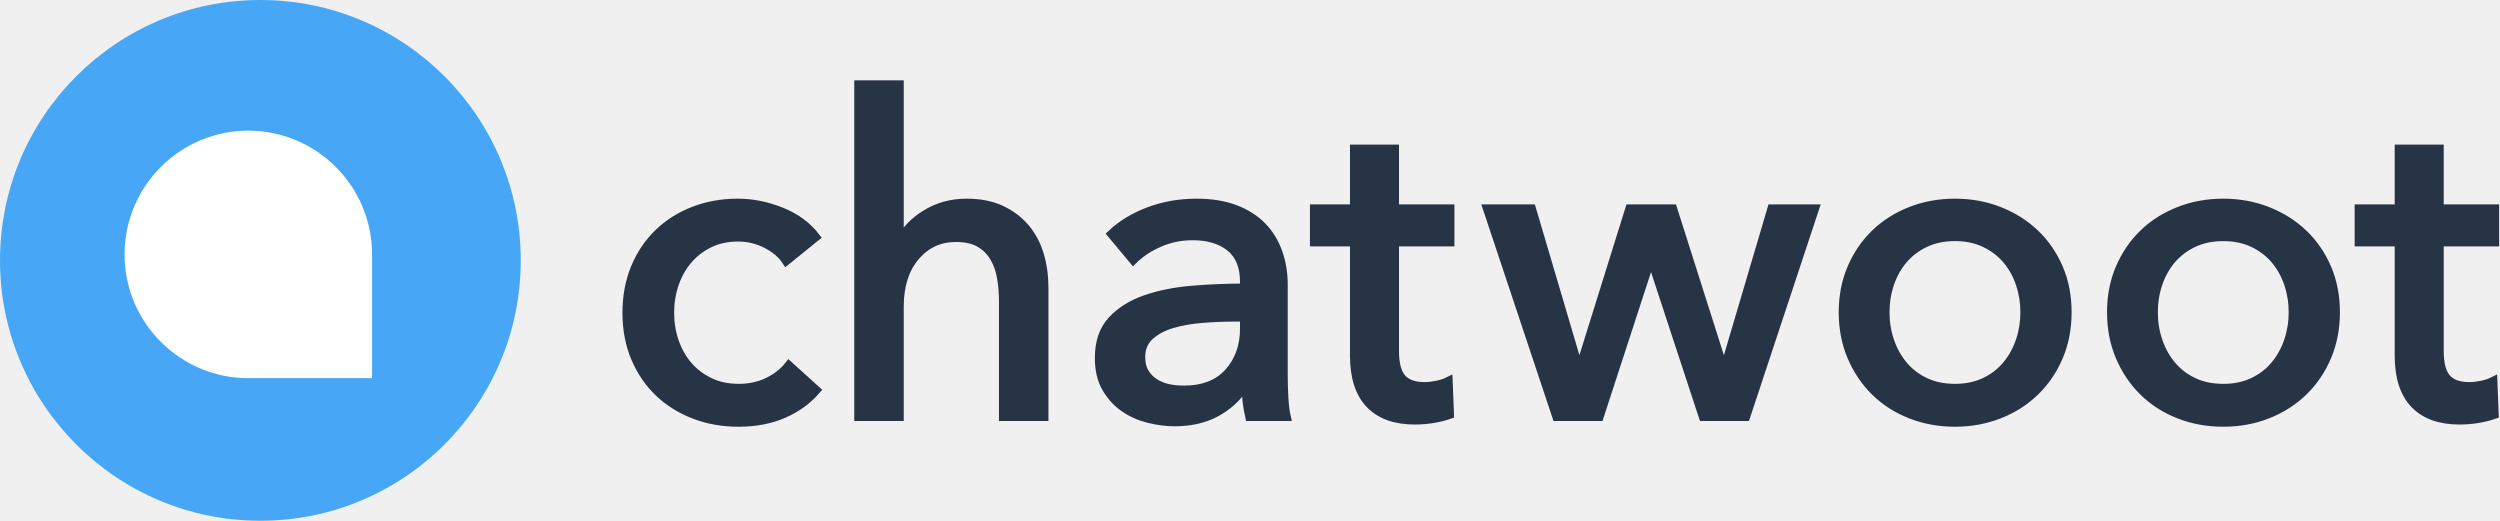
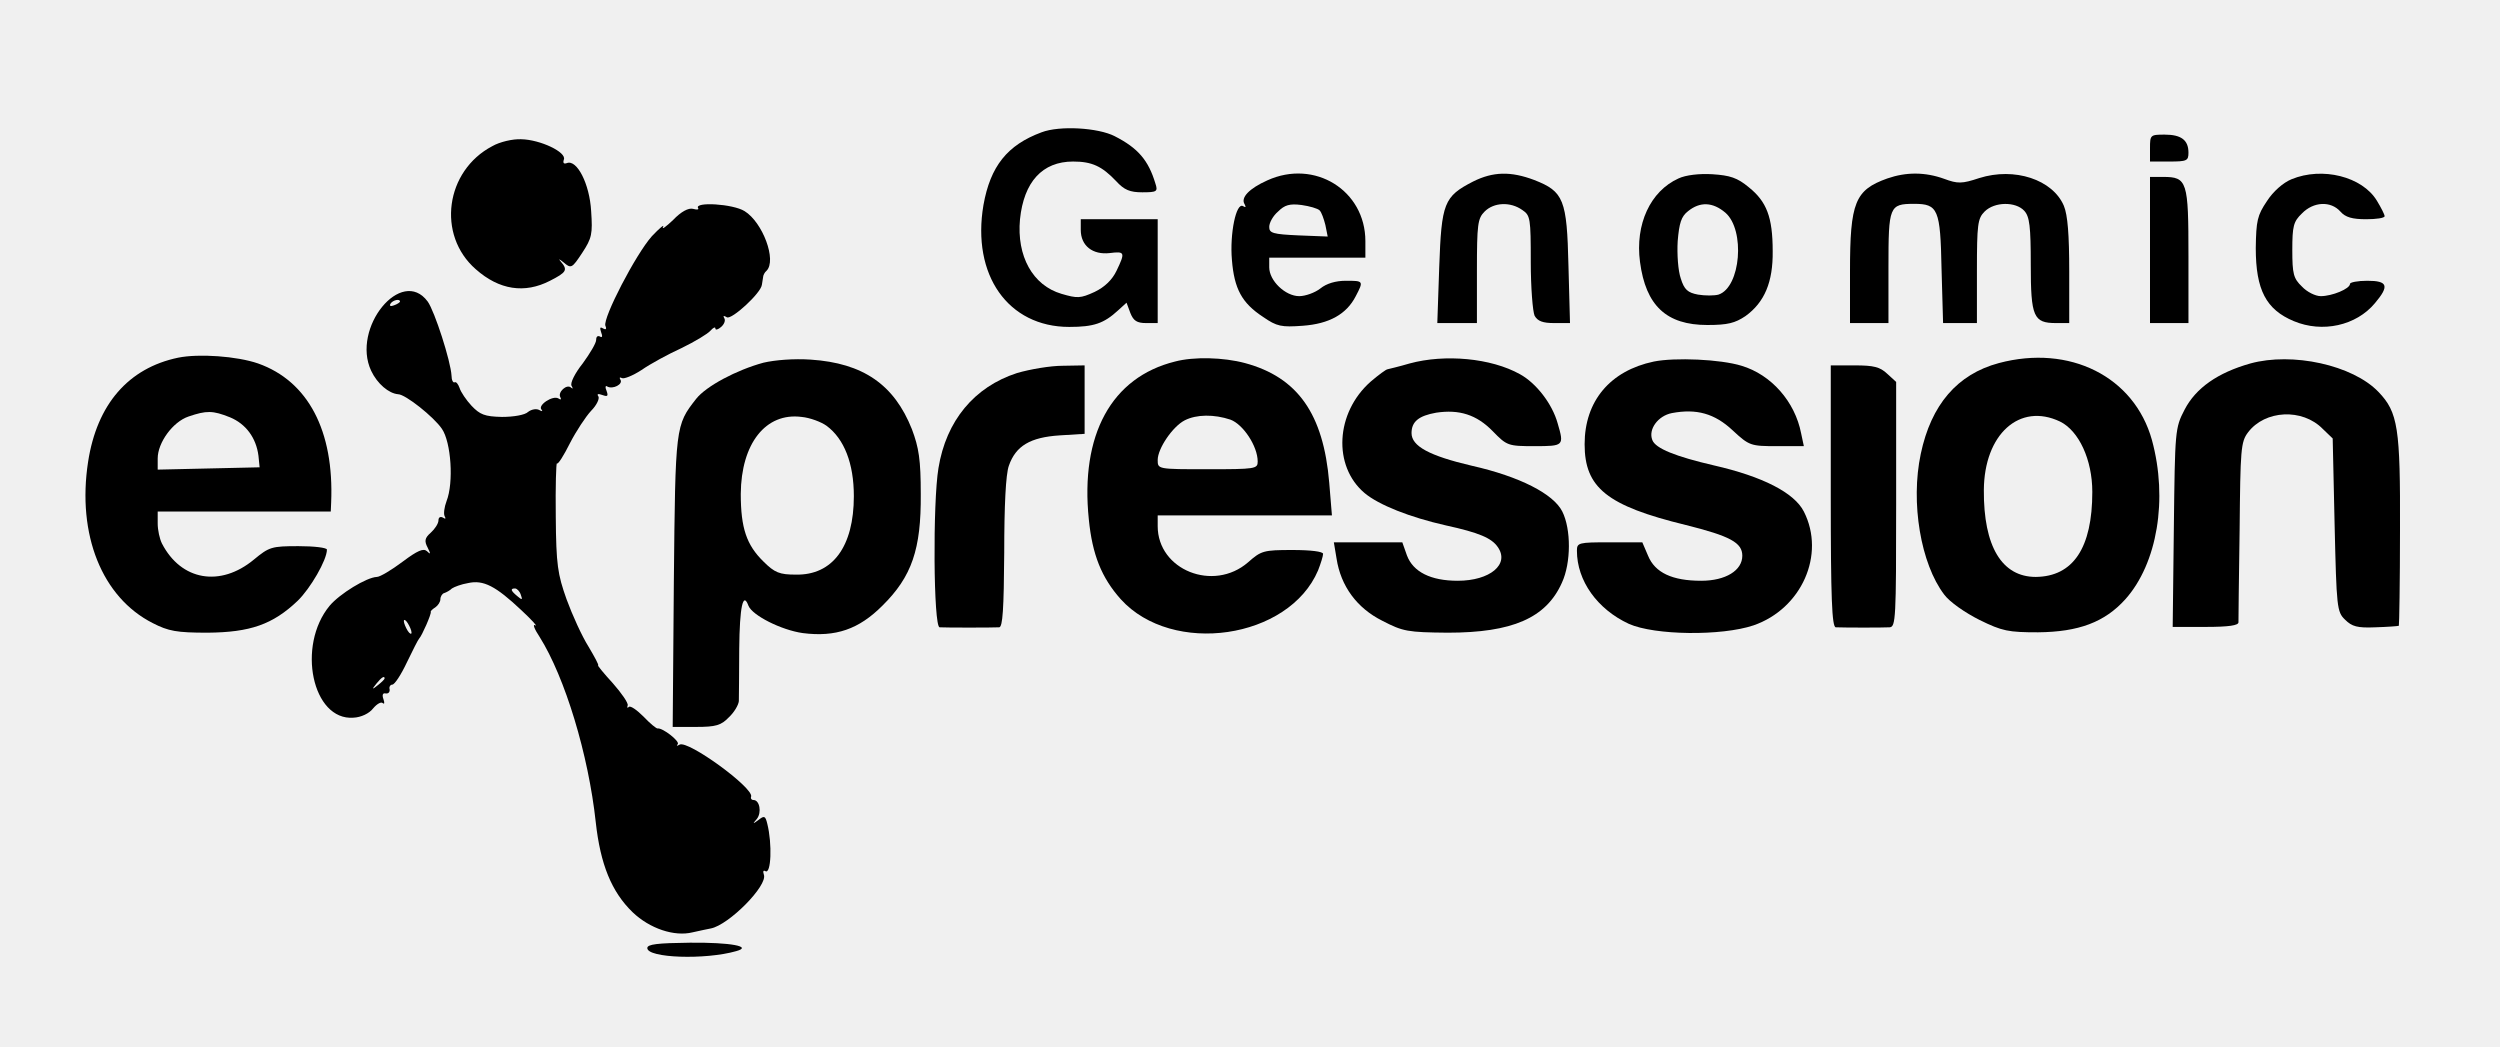
- <svg xmlns="http://www.w3.org/2000/svg" width="2458px" height="512px" viewBox="0 0 2458 512" version="1.1">
-   <g id="Logo" stroke="none" stroke-width="1" fill="none" fill-rule="evenodd">
-     <g id="on_white" fill-rule="nonzero">
-       <g id="woot-log">
-         <circle id="Oval" fill="#47A7F6" cx="256" cy="256" r="256" />
-         <path d="M362.808,368.808 L244.123,368.808 C178.699,368.808 125.457,315.562 125.457,250.122 C125.457,184.703 178.699,131.457 244.124,131.457 C309.565,131.457 362.808,184.703 362.808,250.122 L362.808,368.808 Z" id="Fill-1" stroke="#FFFFFF" stroke-width="6" fill="#FFFFFF" />
-       </g>
-       <path d="M772.982,256.848 C768.658,250.217 762.171,244.667 753.522,240.198 C744.872,235.73 735.647,233.495 725.844,233.495 C715.177,233.495 705.735,235.513 697.518,239.55 C689.302,243.586 682.31,248.992 676.544,255.767 C670.778,262.542 666.381,270.398 663.354,279.336 C660.327,288.273 658.813,297.643 658.813,307.446 C658.813,317.248 660.327,326.618 663.354,335.555 C666.381,344.493 670.778,352.349 676.544,359.124 C682.31,365.899 689.374,371.305 697.735,375.341 C706.095,379.378 715.609,381.396 726.277,381.396 C736.656,381.396 746.098,379.378 754.603,375.341 C763.108,371.305 770.099,365.827 775.577,358.908 L802.822,383.558 C794.173,393.649 783.361,401.505 770.387,407.127 C757.414,412.749 742.71,415.56 726.277,415.56 C710.42,415.56 695.789,412.965 682.382,407.776 C668.976,402.586 657.372,395.307 647.569,385.937 C637.767,376.567 630.055,365.251 624.433,351.989 C618.811,338.727 616,323.879 616,307.446 C616,291.3 618.739,276.597 624.217,263.335 C629.695,250.073 637.335,238.685 647.137,229.171 C656.939,219.657 668.544,212.305 681.95,207.115 C695.356,201.926 709.843,199.331 725.412,199.331 C739.827,199.331 754.17,202.214 768.441,207.98 C782.713,213.746 794.028,222.107 802.389,233.063 L772.982,256.848 Z M885.421,236.09 C890.322,225.999 898.683,217.35 910.504,210.143 C922.324,202.935 935.586,199.331 950.29,199.331 C963.552,199.331 974.94,201.565 984.454,206.034 C993.968,210.503 1001.896,216.485 1008.239,223.981 C1014.582,231.477 1019.267,240.27 1022.294,250.361 C1025.321,260.452 1026.835,271.263 1026.835,282.795 L1026.835,409.938 L986.184,409.938 L986.184,296.634 C986.184,288.273 985.535,280.345 984.238,272.849 C982.94,265.353 980.562,258.722 977.102,252.956 C973.643,247.19 968.958,242.577 963.047,239.117 C957.137,235.658 949.425,233.928 939.911,233.928 C923.766,233.928 910.504,240.054 900.125,252.307 C889.746,264.56 884.556,280.921 884.556,301.391 L884.556,409.938 L843.905,409.938 L843.905,83 L884.556,83 L884.556,236.09 L885.421,236.09 Z M1223.171,277.174 C1223.171,261.893 1218.558,250.577 1209.332,243.226 C1200.106,235.874 1187.853,232.198 1172.573,232.198 C1161.041,232.198 1150.157,234.432 1139.923,238.901 C1129.688,243.37 1121.111,249.064 1114.191,255.983 L1092.568,230.036 C1102.659,220.522 1114.984,213.026 1129.544,207.548 C1144.103,202.07 1159.743,199.331 1176.465,199.331 C1191.169,199.331 1203.926,201.421 1214.738,205.602 C1225.549,209.782 1234.415,215.476 1241.334,222.684 C1248.253,229.892 1253.443,238.396 1256.902,248.199 C1260.362,258.001 1262.092,268.524 1262.092,279.768 L1262.092,369.287 C1262.092,376.206 1262.308,383.486 1262.741,391.126 C1263.173,398.766 1263.966,405.037 1265.119,409.938 L1228.36,409.938 C1226.054,400.136 1224.9,390.333 1224.9,380.531 L1223.603,380.531 C1216.107,391.487 1206.665,399.991 1195.277,406.046 C1183.889,412.1 1170.411,415.128 1154.842,415.128 C1146.77,415.128 1138.337,414.046 1129.544,411.884 C1120.75,409.722 1112.75,406.19 1105.542,401.289 C1098.334,396.388 1092.352,389.901 1087.595,381.828 C1082.838,373.756 1080.46,363.809 1080.46,351.989 C1080.46,336.42 1084.64,324.095 1093.001,315.014 C1101.362,305.932 1112.317,299.013 1125.868,294.256 C1139.418,289.499 1154.698,286.399 1171.708,284.958 C1188.718,283.516 1205.872,282.795 1223.171,282.795 L1223.171,277.174 Z M1213.224,312.203 C1203.133,312.203 1192.682,312.635 1181.871,313.5 C1171.059,314.365 1161.257,316.095 1152.464,318.689 C1143.67,321.284 1136.391,325.176 1130.625,330.366 C1124.859,335.555 1121.976,342.475 1121.976,351.124 C1121.976,357.178 1123.201,362.224 1125.651,366.26 C1128.102,370.296 1131.345,373.612 1135.382,376.206 C1139.418,378.801 1143.887,380.603 1148.788,381.612 C1153.689,382.621 1158.734,383.126 1163.924,383.126 C1182.952,383.126 1197.584,377.432 1207.818,366.044 C1218.053,354.655 1223.171,340.312 1223.171,323.014 L1223.171,312.203 L1213.224,312.203 Z M1425.993,238.252 L1371.504,238.252 L1371.504,345.069 C1371.504,357.467 1373.81,366.332 1378.423,371.666 C1383.036,376.999 1390.388,379.666 1400.478,379.666 C1404.226,379.666 1408.263,379.234 1412.587,378.369 C1416.912,377.504 1420.804,376.206 1424.264,374.477 L1425.561,407.776 C1420.66,409.506 1415.254,410.875 1409.344,411.884 C1403.433,412.893 1397.307,413.398 1390.964,413.398 C1371.648,413.398 1356.872,408.064 1346.637,397.397 C1336.402,386.729 1331.285,370.729 1331.285,349.394 L1331.285,238.252 L1291.931,238.252 L1291.931,204.953 L1331.285,204.953 L1331.285,146.139 L1371.504,146.139 L1371.504,204.953 L1425.993,204.953 L1425.993,238.252 Z M1506.078,204.953 L1552.351,361.503 L1553.216,361.503 L1602.083,204.953 L1644.897,204.953 L1694.629,361.503 L1695.494,361.503 L1741.767,204.953 L1784.581,204.953 L1716.685,409.938 L1674.304,409.938 L1623.706,255.983 L1622.841,255.983 L1572.676,409.938 L1530.295,409.938 L1461.967,204.953 L1506.078,204.953 Z M2032.811,307.013 C2032.811,322.87 2030,337.429 2024.378,350.691 C2018.756,363.953 2010.972,375.413 2001.026,385.072 C1991.079,394.73 1979.331,402.226 1965.78,407.56 C1952.23,412.893 1937.671,415.56 1922.102,415.56 C1906.534,415.56 1891.974,412.893 1878.424,407.56 C1864.873,402.226 1853.197,394.73 1843.395,385.072 C1833.592,375.413 1825.88,363.953 1820.258,350.691 C1814.636,337.429 1811.825,322.87 1811.825,307.013 C1811.825,291.156 1814.636,276.669 1820.258,263.551 C1825.88,250.433 1833.592,239.117 1843.395,229.603 C1853.197,220.089 1864.873,212.665 1878.424,207.332 C1891.974,201.998 1906.534,199.331 1922.102,199.331 C1937.671,199.331 1952.23,201.998 1965.78,207.332 C1979.331,212.665 1991.079,220.089 2001.026,229.603 C2010.972,239.117 2018.756,250.433 2024.378,263.551 C2030,276.669 2032.811,291.156 2032.811,307.013 Z M1990.43,307.013 C1990.43,297.211 1988.917,287.841 1985.89,278.903 C1982.862,269.966 1978.466,262.11 1972.7,255.334 C1966.934,248.559 1959.798,243.154 1951.293,239.117 C1942.788,235.081 1933.058,233.063 1922.102,233.063 C1911.146,233.063 1901.416,235.081 1892.911,239.117 C1884.406,243.154 1877.271,248.559 1871.505,255.334 C1865.738,262.11 1861.342,269.966 1858.315,278.903 C1855.287,287.841 1853.774,297.211 1853.774,307.013 C1853.774,316.816 1855.287,326.185 1858.315,335.123 C1861.342,344.06 1865.738,351.989 1871.505,358.908 C1877.271,365.827 1884.406,371.305 1892.911,375.341 C1901.416,379.378 1911.146,381.396 1922.102,381.396 C1933.058,381.396 1942.788,379.378 1951.293,375.341 C1959.798,371.305 1966.934,365.827 1972.7,358.908 C1978.466,351.989 1982.862,344.06 1985.89,335.123 C1988.917,326.185 1990.43,316.816 1990.43,307.013 Z M2296.611,307.013 C2296.611,322.87 2293.8,337.429 2288.178,350.691 C2282.556,363.953 2274.771,375.413 2264.825,385.072 C2254.878,394.73 2243.13,402.226 2229.58,407.56 C2216.029,412.893 2201.47,415.56 2185.901,415.56 C2170.333,415.56 2155.774,412.893 2142.223,407.56 C2128.673,402.226 2116.996,394.73 2107.194,385.072 C2097.392,375.413 2089.68,363.953 2084.058,350.691 C2078.436,337.429 2075.625,322.87 2075.625,307.013 C2075.625,291.156 2078.436,276.669 2084.058,263.551 C2089.68,250.433 2097.392,239.117 2107.194,229.603 C2116.996,220.089 2128.673,212.665 2142.223,207.332 C2155.774,201.998 2170.333,199.331 2185.901,199.331 C2201.47,199.331 2216.029,201.998 2229.58,207.332 C2243.13,212.665 2254.878,220.089 2264.825,229.603 C2274.771,239.117 2282.556,250.433 2288.178,263.551 C2293.8,276.669 2296.611,291.156 2296.611,307.013 Z M2254.23,307.013 C2254.23,297.211 2252.716,287.841 2249.689,278.903 C2246.662,269.966 2242.265,262.11 2236.499,255.334 C2230.733,248.559 2223.597,243.154 2215.092,239.117 C2206.587,235.081 2196.857,233.063 2185.901,233.063 C2174.946,233.063 2165.215,235.081 2156.71,239.117 C2148.205,243.154 2141.07,248.559 2135.304,255.334 C2129.538,262.11 2125.141,269.966 2122.114,278.903 C2119.087,287.841 2117.573,297.211 2117.573,307.013 C2117.573,316.816 2119.087,326.185 2122.114,335.123 C2125.141,344.06 2129.538,351.989 2135.304,358.908 C2141.07,365.827 2148.205,371.305 2156.71,375.341 C2165.215,379.378 2174.946,381.396 2185.901,381.396 C2196.857,381.396 2206.587,379.378 2215.092,375.341 C2223.597,371.305 2230.733,365.827 2236.499,358.908 C2242.265,351.989 2246.662,344.06 2249.689,335.123 C2252.716,326.185 2254.23,316.816 2254.23,307.013 Z M2453.16,238.252 L2398.671,238.252 L2398.671,345.069 C2398.671,357.467 2400.977,366.332 2405.59,371.666 C2410.203,376.999 2417.554,379.666 2427.645,379.666 C2431.393,379.666 2435.429,379.234 2439.754,378.369 C2444.079,377.504 2447.971,376.206 2451.43,374.477 L2452.728,407.776 C2447.827,409.506 2442.421,410.875 2436.511,411.884 C2430.6,412.893 2424.474,413.398 2418.131,413.398 C2398.815,413.398 2384.039,408.064 2373.804,397.397 C2363.569,386.729 2358.452,370.729 2358.452,349.394 L2358.452,238.252 L2319.098,238.252 L2319.098,204.953 L2358.452,204.953 L2358.452,146.139 L2398.671,146.139 L2398.671,204.953 L2453.16,204.953 L2453.16,238.252 Z" id="chatwoot" stroke="#273445" stroke-width="8" fill="#273444" />
-     </g>
+ <svg xmlns="http://www.w3.org/2000/svg" version="1.0" width="650pt" height="272pt" viewBox="0 0 650 272" preserveAspectRatio="xMidYMid meet">
+   <g transform="translate(0,272) scale(0.1,-0.1)" fill="#000000" stroke="none">
+     <path d="M2708 2376 c-89 -33 -133 -88 -151 -189 -31 -182 64 -317 223 -317 64 0 90 9 127 43 l22 20 10 -27 c8 -20 17 -26 41 -26 l30 0 0 135 0 135 -100 0 -100 0 0 -28 c0 -41 31 -65 75 -60 40 5 41 2 18 -46 -11 -23 -30 -42 -57 -55 -37 -17 -45 -17 -86 -5 -75 22 -117 98 -108 194 10 97 58 150 138 150 49 0 75 -12 112 -51 21 -23 36 -29 68 -29 38 0 41 2 34 23 -18 60 -45 92 -106 123 -43 22 -143 28 -190 10z" />
+     <path d="M5590 2335 l0 -35 50 0 c46 0 50 2 50 23 0 33 -19 47 -62 47 -37 0 -38 -1 -38 -35z" />
+     <path d="M1280 2340 c-122 -64 -145 -231 -43 -320 61 -54 127 -64 193 -30 43 22 47 28 28 50 -7 8 -4 7 7 -2 20 -17 22 -16 49 25 25 38 27 49 23 108 -4 71 -37 135 -63 125 -8 -3 -11 0 -8 9 8 19 -61 52 -111 53 -22 1 -56 -7 -75 -18z" />
+     <path d="M3295 2251 c-47 -21 -70 -45 -59 -62 4 -8 3 -9 -4 -5 -18 11 -35 -72 -29 -140 6 -75 26 -112 81 -148 36 -25 48 -27 103 -23 69 5 114 30 138 77 21 40 20 40 -26 40 -26 0 -50 -7 -66 -20 -14 -11 -39 -20 -55 -20 -36 0 -78 40 -78 75 l0 25 125 0 125 0 0 43 c0 132 -132 214 -255 158z m136 -78 c5 -5 11 -22 15 -38 l6 -30 -76 3 c-67 3 -76 6 -76 22 0 11 10 29 23 40 17 17 30 21 61 17 21 -3 42 -9 47 -14z" />
+     <path d="M3830 2248 c-76 -39 -82 -56 -88 -222 l-5 -146 52 0 51 0 0 135 c0 122 2 137 20 155 24 24 67 26 98 4 21 -14 22 -22 22 -135 0 -66 5 -129 10 -140 8 -14 21 -19 51 -19 l41 0 -4 149 c-4 172 -12 193 -89 223 -61 23 -107 22 -159 -4z" />
+     <path d="M4364 2256 c-73 -33 -113 -119 -100 -217 15 -114 69 -164 175 -164 53 0 72 5 99 23 50 36 72 89 71 169 0 89 -16 129 -62 166 -30 25 -49 31 -95 34 -34 2 -69 -2 -88 -11z m122 -89 c52 -45 40 -194 -18 -213 -11 -3 -35 -3 -53 0 -27 5 -36 13 -45 42 -7 20 -10 63 -8 97 4 47 9 64 27 78 31 25 64 24 97 -4z" />
+     <path d="M4907 2256 c-84 -30 -97 -62 -97 -241 l0 -135 50 0 50 0 0 145 c0 159 2 165 67 165 62 0 68 -14 71 -169 l4 -141 44 0 44 0 0 135 c0 122 2 137 20 155 26 26 81 26 103 2 14 -15 17 -41 17 -140 0 -136 7 -152 66 -152 l34 0 0 135 c0 95 -4 146 -14 170 -29 68 -128 101 -220 72 -45 -15 -56 -15 -91 -2 -50 18 -99 18 -148 1z" />
+     <path d="M5958 2254 c-22 -9 -48 -32 -64 -57 -25 -37 -28 -51 -29 -122 0 -109 27 -160 99 -190 74 -31 162 -12 211 47 38 45 33 58 -20 58 -25 0 -45 -4 -45 -8 0 -13 -47 -32 -76 -32 -14 0 -36 11 -49 25 -22 21 -25 33 -25 95 0 62 3 74 25 95 30 31 75 33 100 5 13 -15 31 -20 67 -20 26 0 48 3 48 8 0 4 -9 22 -20 40 -38 63 -142 89 -222 56z" />
+     <path d="M5590 2070 l0 -190 50 0 50 0 0 174 c0 195 -3 206 -66 206 l-34 0 0 -190z" />
+     <path d="M1815 2179 c3 -4 -3 -5 -13 -2 -12 3 -31 -7 -52 -29 -19 -18 -30 -26 -26 -18 4 8 -9 -3 -29 -24 -42 -47 -128 -213 -121 -233 4 -9 1 -11 -6 -7 -8 5 -9 2 -5 -10 4 -10 3 -15 -3 -11 -6 3 -10 0 -10 -9 0 -8 -16 -35 -35 -61 -20 -25 -33 -51 -29 -58 4 -7 4 -9 -1 -5 -11 11 -36 -12 -28 -25 3 -6 1 -7 -5 -3 -15 9 -55 -18 -44 -29 4 -5 1 -5 -6 -1 -7 4 -20 2 -29 -5 -8 -8 -38 -13 -68 -13 -45 1 -57 6 -79 29 -14 15 -28 36 -31 46 -4 11 -9 17 -13 15 -4 -2 -8 6 -8 17 -2 38 -44 168 -62 193 -68 92 -199 -69 -147 -180 16 -34 46 -59 70 -61 19 0 93 -59 114 -90 24 -35 31 -140 12 -188 -6 -16 -8 -33 -5 -39 4 -7 2 -8 -4 -4 -7 4 -12 1 -12 -7 0 -8 -9 -22 -20 -32 -16 -14 -17 -22 -8 -39 8 -16 8 -19 -2 -9 -9 8 -24 2 -64 -28 -28 -21 -58 -39 -66 -39 -27 -1 -97 -44 -123 -75 -86 -104 -45 -299 62 -291 20 1 41 11 51 24 10 12 21 18 25 14 5 -4 5 1 2 10 -4 11 -2 17 6 15 7 -1 11 4 10 11 -2 6 2 12 7 12 6 0 23 26 38 58 15 31 29 59 32 62 7 7 32 64 30 69 -1 2 4 7 12 12 7 5 13 14 13 21 0 7 5 15 10 16 6 2 15 7 20 12 6 4 24 11 42 14 40 9 72 -8 138 -70 28 -26 44 -44 37 -40 -8 5 -3 -9 11 -30 66 -105 127 -306 146 -482 12 -109 41 -181 96 -234 44 -42 108 -64 156 -52 19 4 40 9 47 10 47 9 149 112 138 140 -3 9 -1 12 4 9 15 -9 18 71 5 123 -5 21 -8 22 -23 10 -15 -11 -16 -11 -4 3 13 17 7 49 -9 49 -5 0 -8 4 -6 9 6 23 -164 147 -186 135 -7 -4 -9 -4 -5 1 7 7 -39 43 -52 41 -3 -1 -20 13 -37 31 -17 17 -34 29 -38 25 -4 -4 -5 -2 -3 4 2 6 -16 32 -39 58 -23 25 -40 46 -38 46 3 0 -9 22 -25 49 -17 27 -42 82 -57 123 -23 65 -27 89 -28 215 -1 79 1 140 3 138 3 -3 18 21 34 53 16 31 41 69 55 84 14 14 22 31 19 37 -5 7 -1 8 10 4 14 -5 16 -3 11 11 -4 9 -3 15 2 11 14 -8 42 6 34 18 -3 5 -2 7 4 4 5 -3 28 6 51 21 23 16 69 41 104 57 35 17 68 37 75 45 7 8 13 11 13 6 0 -5 7 -3 15 4 8 7 12 17 8 23 -4 6 -1 7 7 2 12 -7 89 63 91 85 1 6 2 14 3 19 0 5 4 13 9 17 27 27 -10 126 -57 155 -30 19 -131 25 -121 8z m-775 -243 c0 -2 -7 -7 -16 -10 -8 -3 -12 -2 -9 4 6 10 25 14 25 6z m314 -762 c5 -14 4 -15 -9 -4 -17 14 -19 20 -6 20 5 0 12 -7 15 -16z m-284 -99 c0 -5 -5 -3 -10 5 -5 8 -10 20 -10 25 0 6 5 3 10 -5 5 -8 10 -19 10 -25z m-70 -119 c0 -2 -8 -10 -17 -17 -16 -13 -17 -12 -4 4 13 16 21 21 21 13z" />
+     <path d="M463 1790 c-129 -27 -211 -121 -234 -271 -29 -189 36 -352 168 -419 41 -21 62 -25 143 -25 110 1 169 21 234 83 33 32 76 106 76 133 0 5 -33 9 -74 9 -70 0 -76 -2 -116 -35 -87 -72 -189 -55 -239 42 -6 12 -11 35 -11 52 l0 31 225 0 225 0 1 23 c8 187 -60 316 -190 362 -55 19 -154 26 -208 15z m135 -155 c41 -17 68 -53 74 -100 l3 -30 -132 -3 -133 -3 0 29 c0 41 39 95 80 109 47 16 63 16 108 -2z" />
+     <path d="M1985 1777 c-70 -19 -149 -61 -175 -94 -54 -69 -54 -70 -58 -475 l-3 -378 61 0 c51 0 65 4 85 25 14 13 25 32 26 42 0 10 1 71 1 136 1 110 10 150 24 112 10 -25 85 -63 141 -71 86 -11 146 10 207 71 77 76 101 147 100 290 0 90 -5 121 -23 169 -46 116 -127 172 -263 181 -44 3 -93 -1 -123 -8z m164 -164 c46 -34 71 -98 71 -183 0 -131 -55 -206 -151 -204 -42 0 -55 5 -84 34 -44 43 -59 87 -59 176 1 131 65 212 158 200 22 -2 51 -13 65 -23z" />
+     <path d="M3055 1780 c-165 -41 -247 -190 -224 -411 9 -91 33 -151 83 -207 134 -148 437 -104 513 75 7 18 13 37 13 43 0 6 -32 10 -80 10 -75 0 -81 -2 -115 -32 -90 -78 -235 -20 -235 94 l0 28 226 0 227 0 -7 85 c-15 179 -82 274 -219 311 -56 15 -133 17 -182 4z m144 -151 c33 -12 71 -69 71 -109 0 -19 -6 -20 -130 -20 -130 0 -130 0 -130 24 0 30 39 87 70 103 31 16 77 16 119 2z" />
+     <path d="M3665 1775 c-27 -8 -53 -14 -57 -15 -4 0 -24 -15 -44 -32 -92 -81 -99 -220 -16 -290 37 -31 118 -63 211 -84 87 -19 119 -33 135 -56 32 -45 -20 -88 -104 -88 -70 0 -116 23 -132 66 l-12 34 -89 0 -89 0 7 -42 c11 -72 53 -129 119 -162 54 -28 66 -30 170 -31 168 0 256 38 297 130 24 52 24 139 1 185 -23 46 -111 91 -235 119 -111 26 -157 51 -157 85 0 30 19 45 64 53 60 9 105 -5 147 -48 37 -38 40 -39 109 -39 76 0 77 1 60 59 -14 51 -56 105 -98 128 -75 42 -195 53 -287 28z" />
+     <path d="M4300 1780 c-114 -24 -180 -103 -180 -215 0 -113 58 -160 263 -210 116 -29 147 -46 147 -80 0 -38 -43 -65 -107 -65 -75 0 -120 21 -138 65 l-15 35 -85 0 c-81 0 -85 -1 -85 -22 0 -78 53 -152 135 -190 67 -30 241 -32 324 -4 125 43 188 184 131 296 -25 49 -107 91 -234 120 -99 23 -152 44 -160 66 -11 28 15 63 51 70 64 12 111 -1 158 -45 43 -40 47 -41 115 -41 l70 0 -7 33 c-16 83 -78 153 -155 176 -55 17 -173 22 -228 11z" />
+     <path d="M5197 1776 c-108 -29 -176 -108 -203 -236 -27 -127 0 -286 61 -366 14 -19 54 -47 92 -66 59 -29 75 -32 152 -32 105 1 173 26 227 86 83 93 111 260 69 414 -46 165 -214 249 -398 200z m159 -152 c49 -24 84 -99 84 -183 0 -146 -50 -220 -147 -221 -88 0 -136 79 -135 226 1 145 93 228 198 178z" />
+     <path d="M5851 1775 c-85 -24 -142 -64 -171 -120 -25 -48 -25 -54 -28 -307 l-3 -258 85 0 c62 0 86 4 86 12 0 7 1 115 3 240 2 210 3 229 22 254 44 58 141 63 194 9 l26 -25 5 -225 c5 -214 6 -226 27 -246 18 -18 32 -22 79 -20 32 1 59 3 61 4 1 2 3 113 3 248 1 266 -5 307 -56 360 -67 70 -224 104 -333 74z" />
+     <path d="M2644 1750 c-111 -36 -184 -124 -204 -247 -15 -90 -13 -413 3 -414 15 -1 138 -1 155 0 9 1 12 47 13 194 0 122 4 204 12 226 18 52 56 74 132 79 l65 4 0 89 0 89 -57 -1 c-32 0 -85 -9 -119 -19z" />
+     <path d="M4760 1430 c0 -265 3 -340 13 -341 25 -1 123 -1 140 0 16 1 17 23 17 319 l0 319 -23 21 c-19 18 -35 22 -85 22 l-62 0 0 -340z" />
+     <path d="M1683 255 c0 -26 151 -31 231 -8 44 12 -14 23 -120 22 -85 -1 -111 -4 -111 -14z" />
  </g>
</svg>
